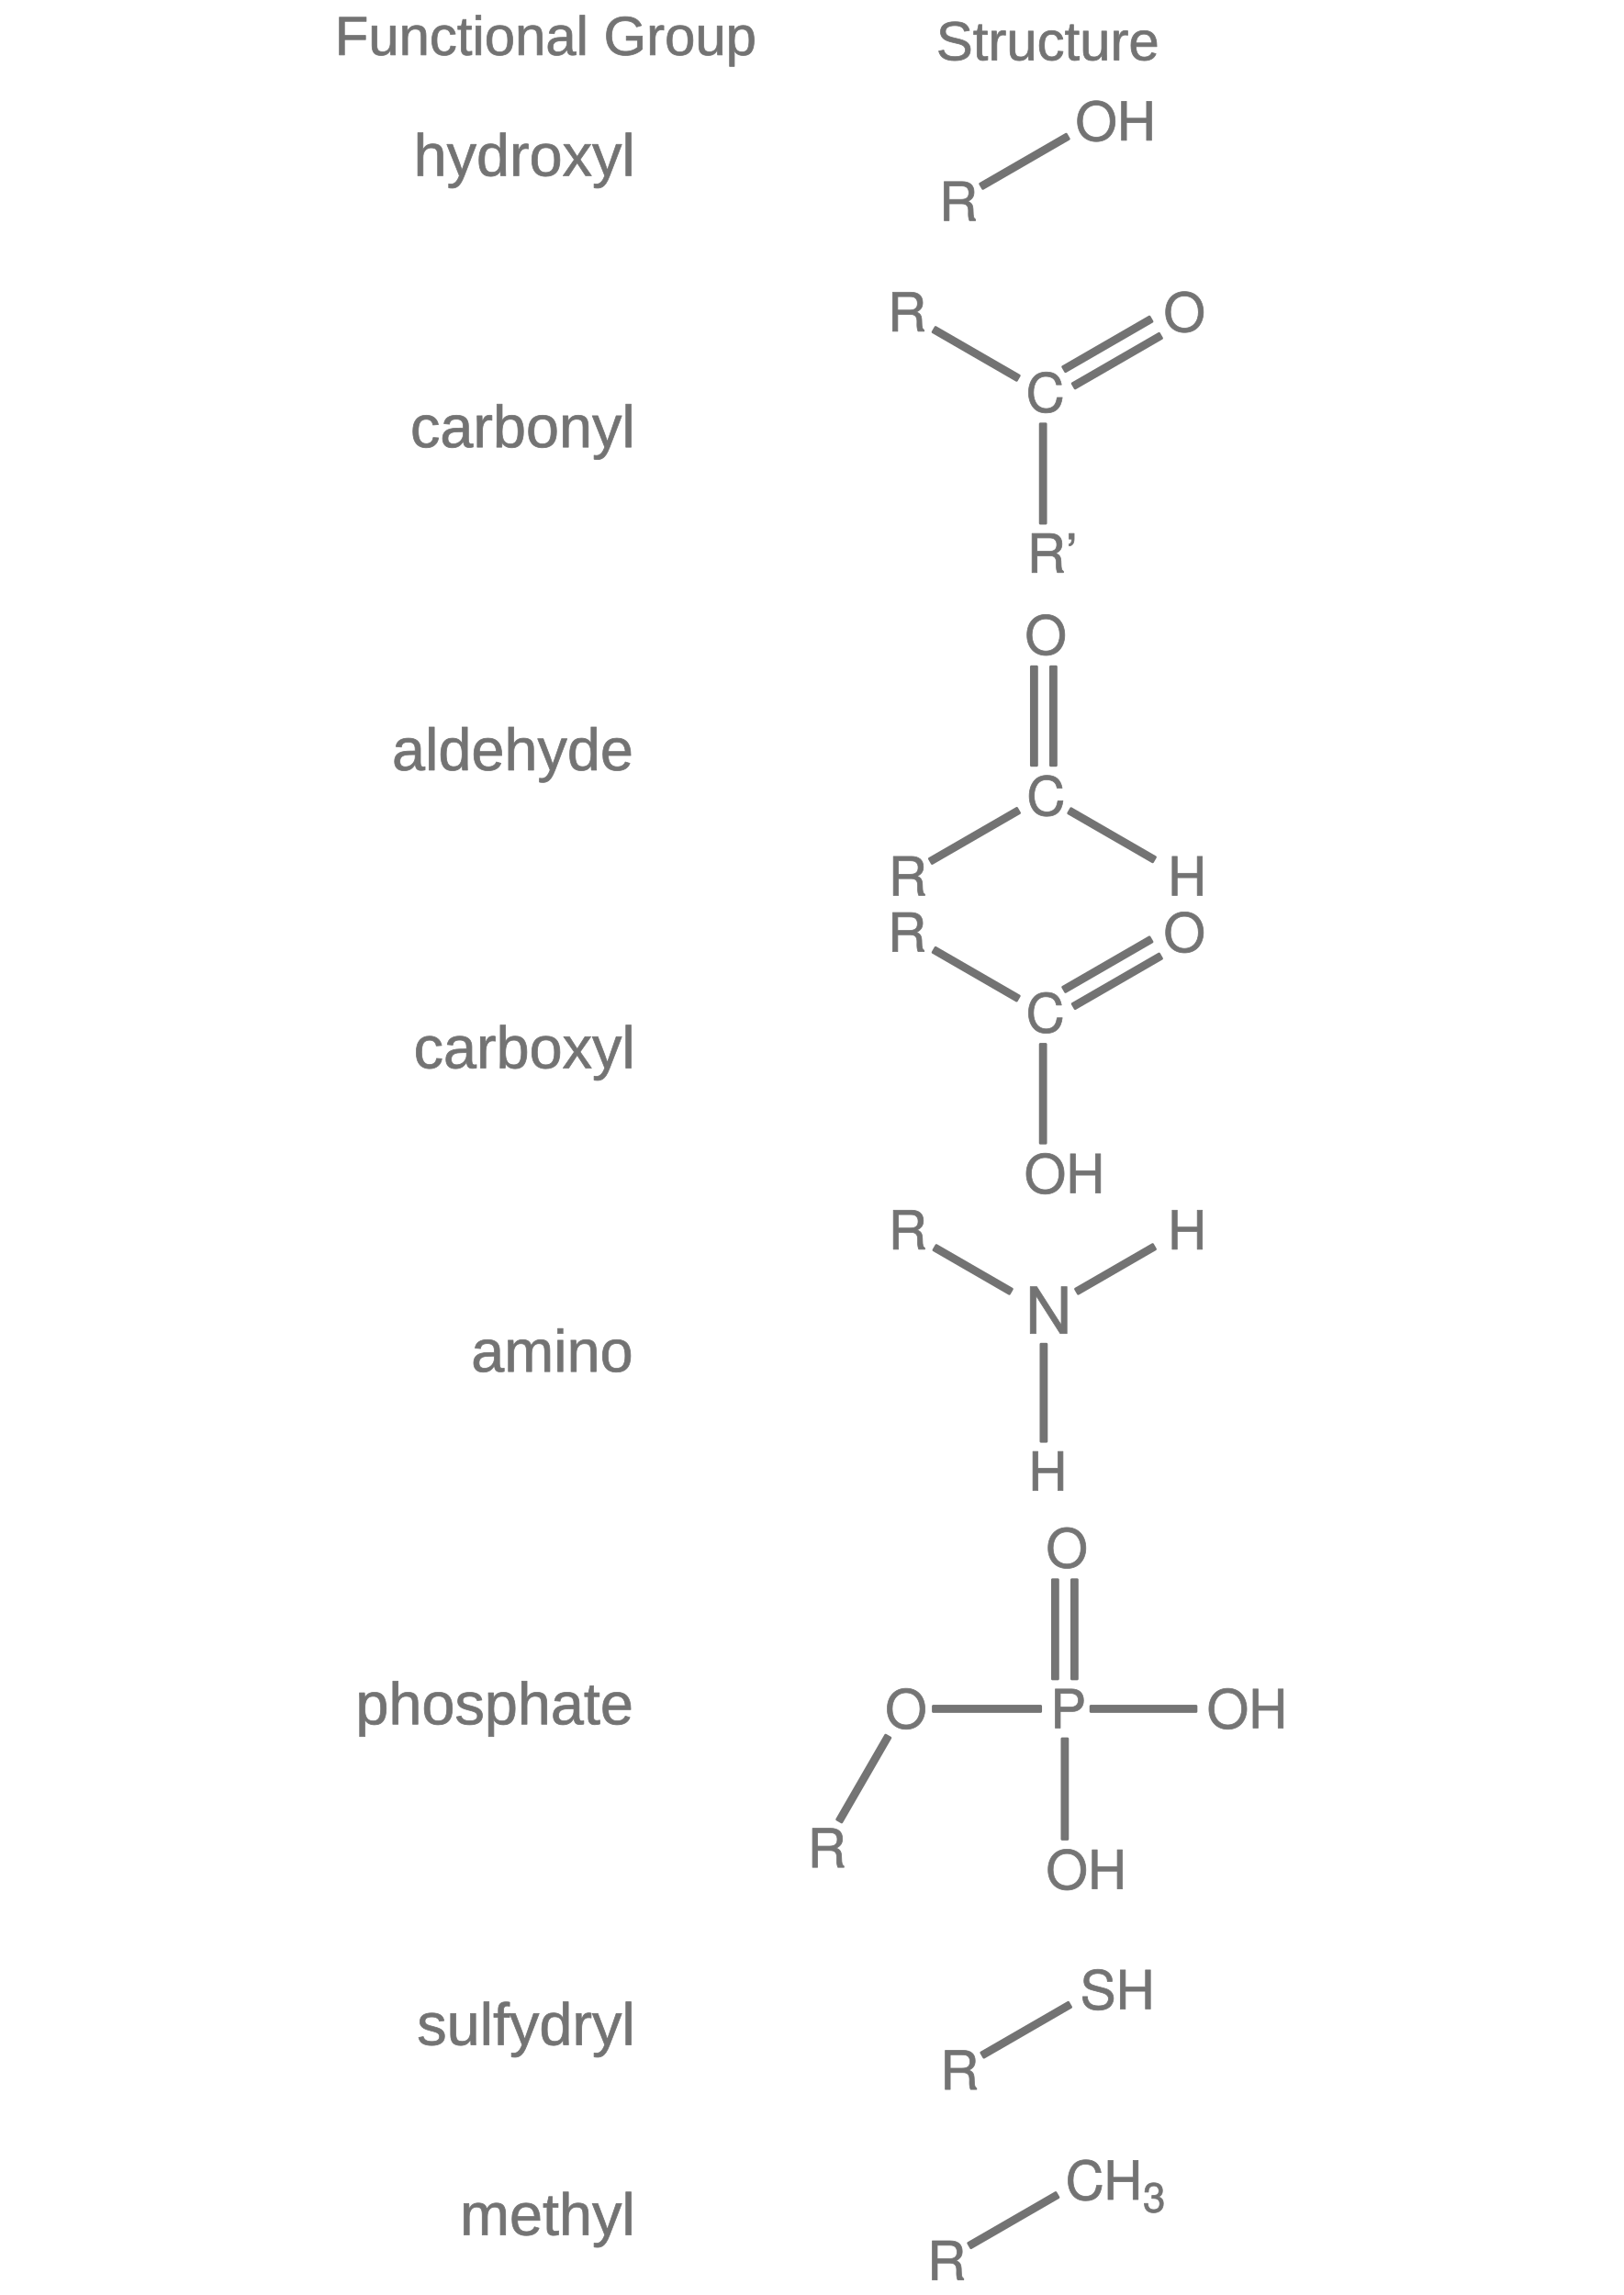
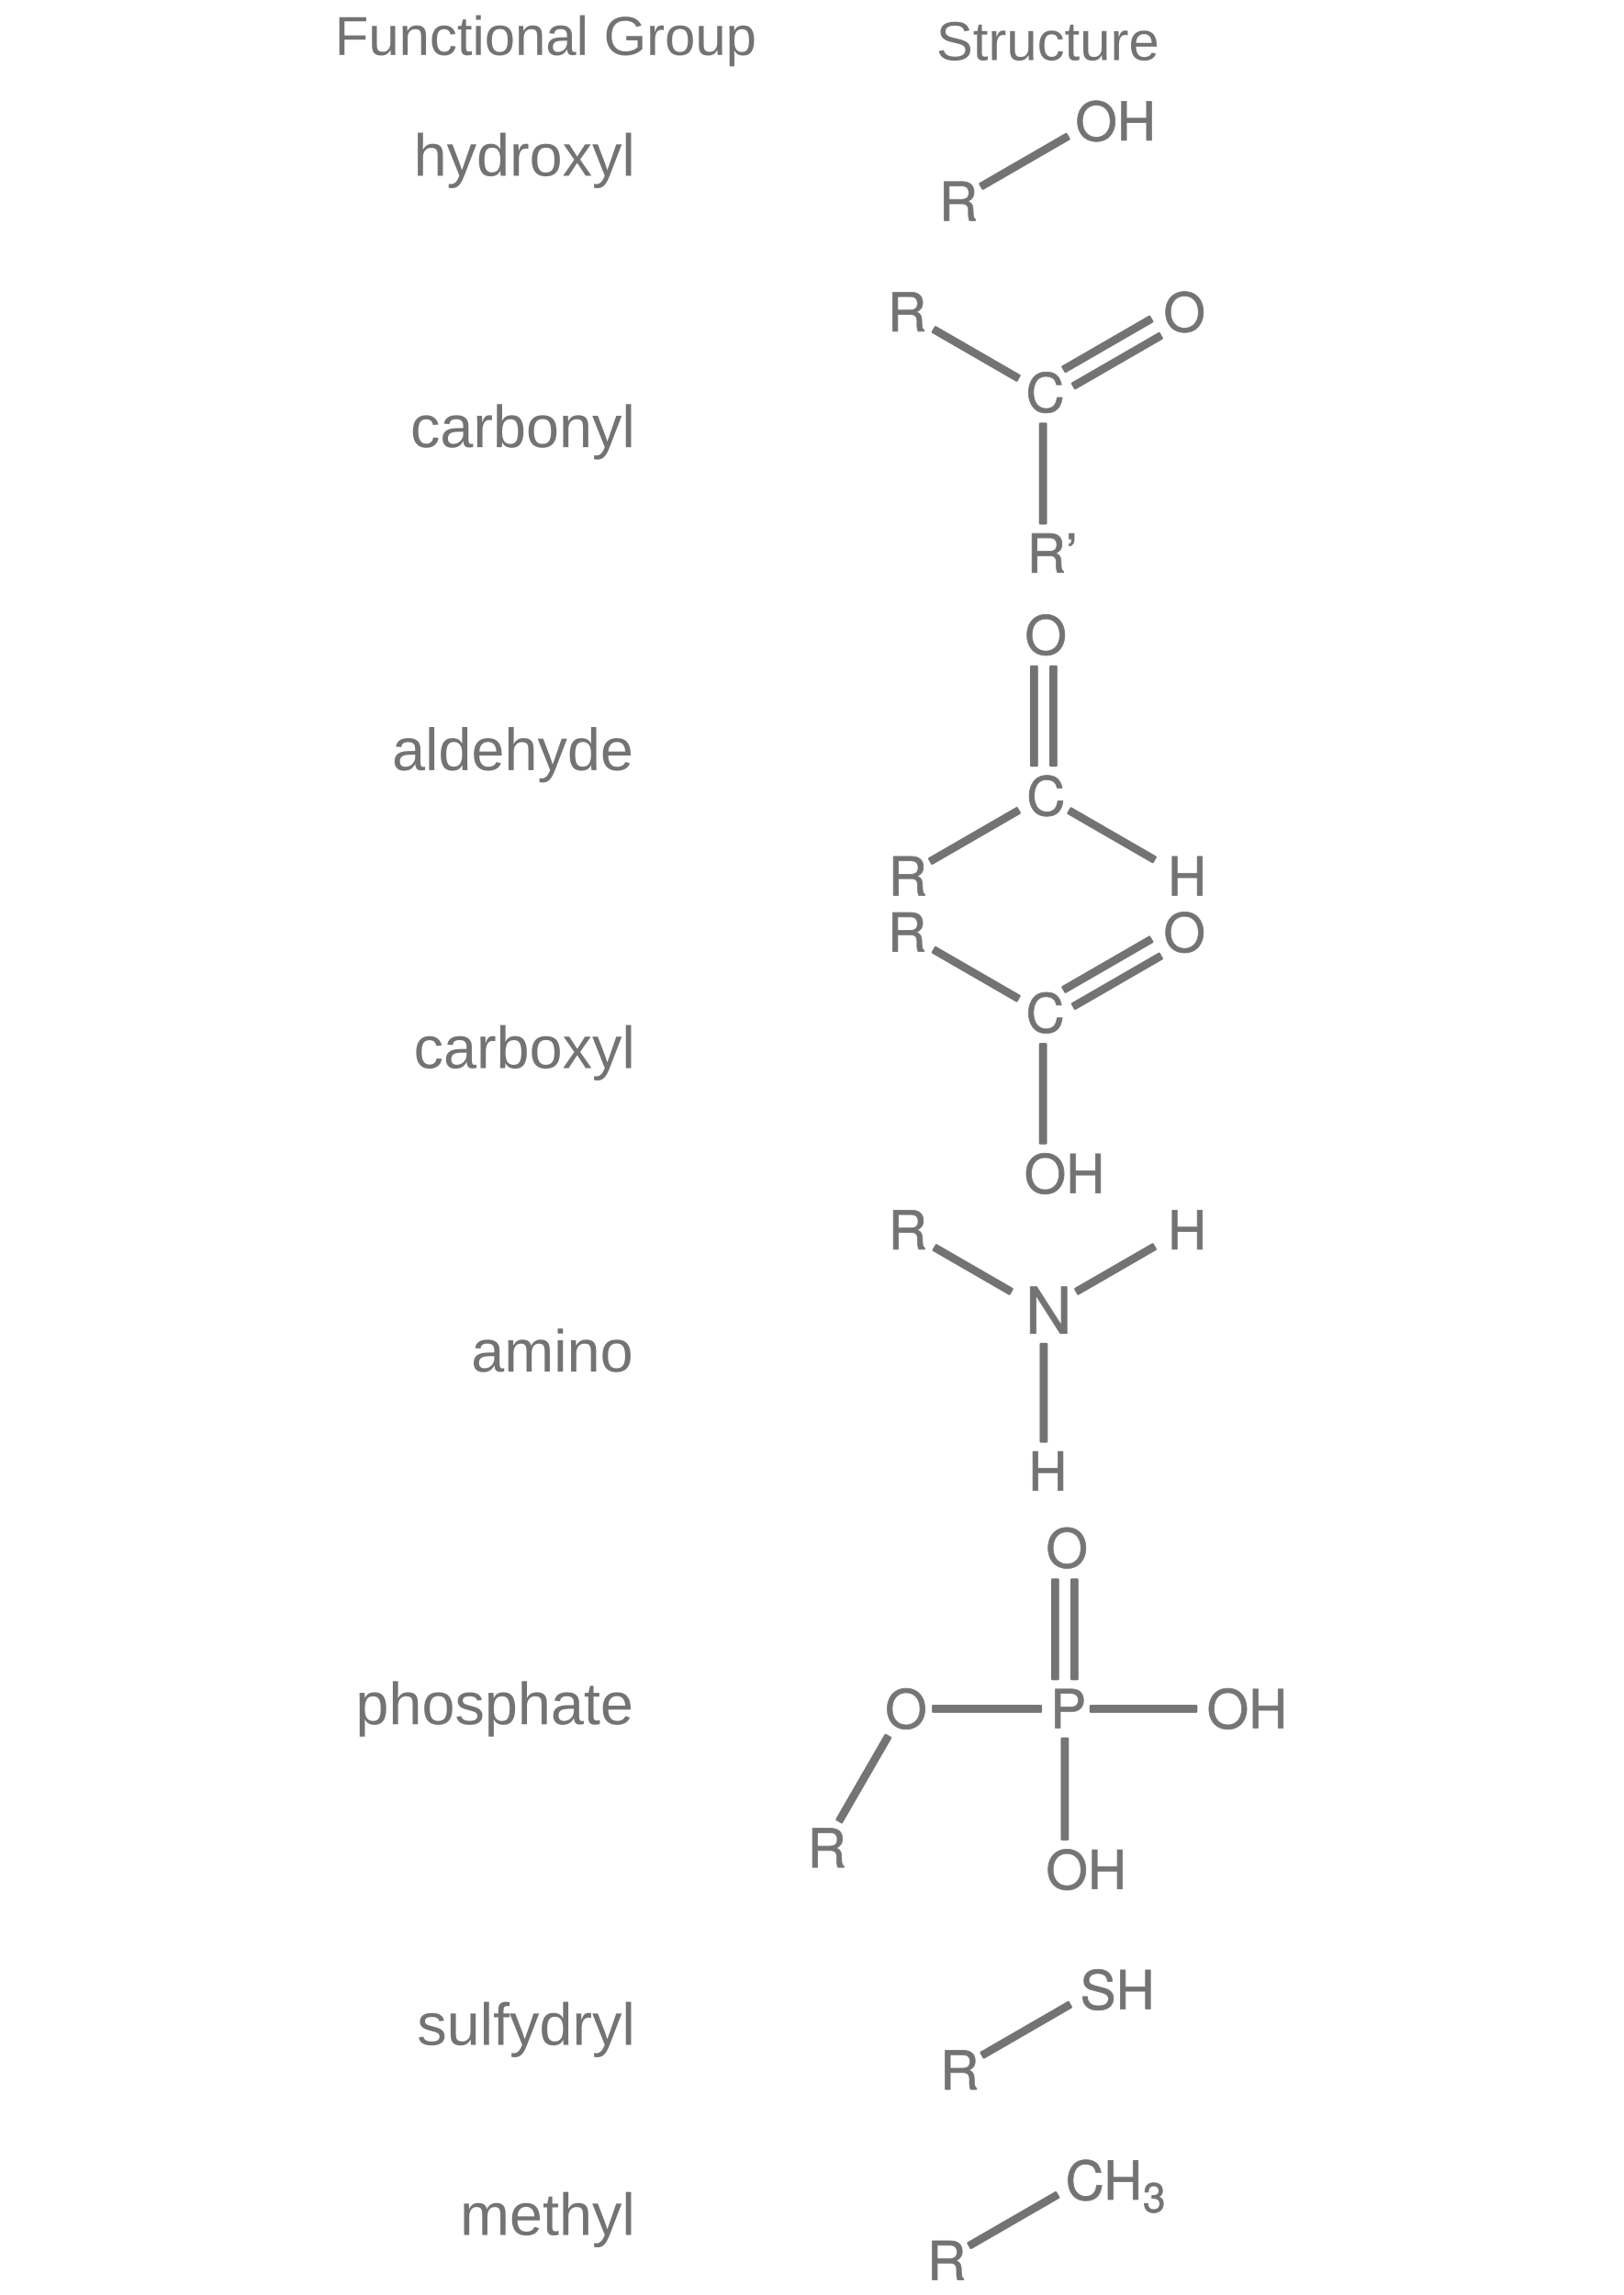
<svg xmlns="http://www.w3.org/2000/svg" width="100%" height="100%" viewBox="0 0 2481 3508" version="1.1" xml:space="preserve" style="fill-rule:evenodd;clip-rule:evenodd;stroke-linejoin:round;stroke-miterlimit:2;">
  <g transform="matrix(0.426636,0,0,0.426636,468.927,-260.95)">
-     <text x="382.921px" y="1241.48px" style="font-family:'ArialMT', 'Arial', sans-serif;font-size:213.008px;fill:rgb(115,115,115);stroke:rgb(115,115,115);stroke-width:2.53px;">hydroxyl</text>
+     <text x="382.921px" y="1241.48px" style="font-family:'ArialMT', 'Arial', sans-serif;font-size:213.008px;fill:rgb(115,115,115);">hydroxyl</text>
  </g>
  <g transform="matrix(0.426636,0,0,0.426636,463.824,153.917)">
-     <text x="382.921px" y="1241.48px" style="font-family:'ArialMT', 'Arial', sans-serif;font-size:213.008px;fill:rgb(115,115,115);stroke:rgb(115,115,115);stroke-width:2.53px;">carbonyl</text>
+     <text x="382.921px" y="1241.48px" style="font-family:'ArialMT', 'Arial', sans-serif;font-size:213.008px;fill:rgb(115,115,115);">carbonyl</text>
  </g>
  <g transform="matrix(0.426636,0,0,0.426636,468.927,1102.98)">
-     <text x="382.921px" y="1241.48px" style="font-family:'ArialMT', 'Arial', sans-serif;font-size:213.008px;fill:rgb(115,115,115);stroke:rgb(115,115,115);stroke-width:2.53px;">carboxyl</text>
+     <text x="382.921px" y="1241.48px" style="font-family:'ArialMT', 'Arial', sans-serif;font-size:213.008px;fill:rgb(115,115,115);">carboxyl</text>
  </g>
  <g transform="matrix(0.426636,0,0,0.426636,556.786,1566.91)">
-     <text x="382.921px" y="1241.48px" style="font-family:'ArialMT', 'Arial', sans-serif;font-size:213.008px;fill:rgb(115,115,115);stroke:rgb(115,115,115);stroke-width:2.53px;">amino</text>
+     <text x="382.921px" y="1241.48px" style="font-family:'ArialMT', 'Arial', sans-serif;font-size:213.008px;fill:rgb(115,115,115);">amino</text>
  </g>
  <g transform="matrix(0.426636,0,0,0.426636,435.824,647.509)">
-     <text x="382.921px" y="1241.48px" style="font-family:'ArialMT', 'Arial', sans-serif;font-size:213.008px;fill:rgb(115,115,115);stroke:rgb(115,115,115);stroke-width:2.53px;">aldehyde</text>
+     <text x="382.921px" y="1241.48px" style="font-family:'ArialMT', 'Arial', sans-serif;font-size:213.008px;fill:rgb(115,115,115);">aldehyde</text>
  </g>
  <g transform="matrix(0.426636,0,0,0.426636,539.658,2886.62)">
-     <text x="382.921px" y="1241.48px" style="font-family:'ArialMT', 'Arial', sans-serif;font-size:213.008px;fill:rgb(115,115,115);stroke:rgb(115,115,115);stroke-width:2.53px;">methyl</text>
+     <text x="382.921px" y="1241.48px" style="font-family:'ArialMT', 'Arial', sans-serif;font-size:213.008px;fill:rgb(115,115,115);">methyl</text>
  </g>
  <g transform="matrix(0.426636,0,0,0.426636,380.224,2105.92)">
-     <text x="382.921px" y="1241.48px" style="font-family:'ArialMT', 'Arial', sans-serif;font-size:213.008px;fill:rgb(115,115,115);stroke:rgb(115,115,115);stroke-width:2.53px;">phosphate</text>
+     <text x="382.921px" y="1241.48px" style="font-family:'ArialMT', 'Arial', sans-serif;font-size:213.008px;fill:rgb(115,115,115);">phosphate</text>
  </g>
  <g transform="matrix(0.426636,0,0,0.426636,474.029,2596.02)">
-     <text x="382.921px" y="1241.48px" style="font-family:'ArialMT', 'Arial', sans-serif;font-size:213.008px;fill:rgb(115,115,115);stroke:rgb(115,115,115);stroke-width:2.53px;">sulfydryl</text>
+     <text x="382.921px" y="1241.48px" style="font-family:'ArialMT', 'Arial', sans-serif;font-size:213.008px;fill:rgb(115,115,115);">sulfydryl</text>
  </g>
  <g transform="matrix(1,0,0,1,-548.729,-187.555)">
-     <text x="1060.54px" y="271.607px" style="font-family:'ArialMT', 'Arial', sans-serif;font-size:84px;fill:rgb(115,115,115);stroke:rgb(115,115,115);stroke-width:1.08px;">Functional Group</text>
+     <text x="1060.54px" y="271.607px" style="font-family:'ArialMT', 'Arial', sans-serif;font-size:84px;fill:rgb(115,115,115);">Functional Group</text>
  </g>
  <g transform="matrix(1,0,0,1,370.492,-266.469)">
-     <text x="1060.54px" y="358.355px" style="font-family:'ArialMT', 'Arial', sans-serif;font-size:84px;fill:rgb(115,115,115);stroke:rgb(115,115,115);stroke-width:1.08px;">Structure</text>
+     <text x="1060.54px" y="358.355px" style="font-family:'ArialMT', 'Arial', sans-serif;font-size:84px;fill:rgb(115,115,115);">Structure</text>
  </g>
  <g transform="matrix(0.998145,0,0,0.998145,-277.303,-124.161)">
    <g transform="matrix(0.208333,0,0,0.208333,1716.01,462.248)">
      <text x="0px" y="0px" style="font-family:'Helvetica';font-size:393.4px;fill:rgb(115,115,115);stroke:rgb(115,115,115);stroke-width:5.19px;">R</text>
    </g>
    <g transform="matrix(0.208333,0,0,0.208333,1924.66,339.331)">
      <text x="0px" y="0px" style="font-family:'Helvetica';font-size:393.4px;fill:rgb(115,115,115);stroke:rgb(115,115,115);stroke-width:5.19px;">OH</text>
    </g>
    <g transform="matrix(0.208333,0,0,0.208333,994.55,-262.969)">
      <path d="M4396.13,2846.14L4415.8,2880.21L3784.41,3244.75L3764.74,3210.68L4396.13,2846.14Z" style="fill:rgb(115,115,115);fill-rule:nonzero;stroke:rgb(115,115,115);stroke-width:20.04px;" />
    </g>
  </g>
  <g transform="matrix(1,0,0,1,-253.903,176.433)">
    <g transform="matrix(0.208333,0,0,0.208333,1671.29,3308.54)">
      <text x="0px" y="0px" style="font-family:'Helvetica';font-size:393.4px;fill:rgb(115,115,115);stroke:rgb(115,115,115);stroke-width:5.18px;">R</text>
    </g>
    <g transform="matrix(0.208333,0,0,0.208333,1882.56,3185.61)">
      <text x="0px" y="0px" style="font-family:'Helvetica';font-size:393.4px;fill:rgb(115,115,115);stroke:rgb(115,115,115);stroke-width:5.18px;">CH</text>
    </g>
    <g transform="matrix(0.208333,0,0,0.208333,2000.94,3204.46)">
      <text x="0px" y="0px" style="font-family:'Helvetica';font-size:295.05px;fill:rgb(115,115,115);stroke:rgb(115,115,115);stroke-width:5.18px;">3</text>
    </g>
    <g transform="matrix(0.208333,0,0,0.208333,704.034,2633.32)">
      <path d="M5584.57,2601.22L5604.24,2635.29L4963.49,3005.23L4943.82,2971.16L5584.57,2601.22Z" style="fill:rgb(115,115,115);fill-rule:nonzero;stroke:rgb(115,115,115);stroke-width:20px;" />
    </g>
  </g>
  <g transform="matrix(1,0,0,1,-291.982,-145.632)">
    <g transform="matrix(0.208333,0,0,0.208333,1860.16,774.973)">
      <text x="0px" y="0px" style="font-family:'Helvetica';font-size:393.4px;fill:rgb(115,115,115);stroke:rgb(115,115,115);stroke-width:5.18px;">C</text>
    </g>
    <g transform="matrix(0.208333,0,0,0.208333,2070.51,652.035)">
      <text x="0px" y="0px" style="font-family:'Helvetica';font-size:393.4px;fill:rgb(115,115,115);stroke:rgb(115,115,115);stroke-width:5.18px;">O</text>
    </g>
    <g transform="matrix(0.208333,0,0,0.208333,769.562,-96.0877)">
      <path d="M6140.3,3485.02L6159.97,3519.09L5525.05,3885.65L5505.38,3851.58L6140.3,3485.02Z" style="fill:rgb(115,115,115);fill-rule:nonzero;stroke:rgb(115,115,115);stroke-width:20px;" />
    </g>
    <g transform="matrix(0.208333,0,0,0.208333,769.562,-96.0877)">
      <path d="M6211.11,3607.67L6230.78,3641.74L5595.87,4008.3L5576.2,3974.23L6211.11,3607.67Z" style="fill:rgb(115,115,115);fill-rule:nonzero;stroke:rgb(115,115,115);stroke-width:20px;" />
    </g>
    <g transform="matrix(0.208333,0,0,0.208333,1648.88,652.035)">
      <text x="0px" y="0px" style="font-family:'Helvetica';font-size:393.4px;fill:rgb(115,115,115);stroke:rgb(115,115,115);stroke-width:5.18px;">R</text>
    </g>
    <g transform="matrix(0.208333,0,0,0.208333,769.562,-96.0877)">
      <path d="M4552.13,3596.29L4571.8,3562.22L5185.4,3916.48L5165.73,3950.55L4552.13,3596.29Z" style="fill:rgb(115,115,115);fill-rule:nonzero;stroke:rgb(115,115,115);stroke-width:20px;" />
    </g>
    <g transform="matrix(0.208333,0,0,0.208333,1861.82,1020.85)">
      <text x="0px" y="0px" style="font-family:'Helvetica';font-size:393.4px;fill:rgb(115,115,115);stroke:rgb(115,115,115);stroke-width:5.18px;">R’</text>
    </g>
    <g transform="matrix(0.208333,0,0,0.208333,769.562,-96.0877)">
      <rect x="5340.33" y="4270.75" width="39.34" height="728.68" style="fill:rgb(115,115,115);fill-rule:nonzero;stroke:rgb(115,115,115);stroke-width:20px;" />
    </g>
  </g>
  <g transform="matrix(1,0,0,1,-306.491,-286.868)">
    <g transform="matrix(0.208333,0,0,0.208333,1664.43,1655.67)">
      <text x="0px" y="0px" style="font-family:'Helvetica';font-size:393.4px;fill:rgb(115,115,115);stroke:rgb(115,115,115);stroke-width:5.18px;">R</text>
    </g>
    <g transform="matrix(0.208333,0,0,0.208333,1875.71,1532.74)">
      <text x="0px" y="0px" style="font-family:'Helvetica';font-size:393.4px;fill:rgb(115,115,115);stroke:rgb(115,115,115);stroke-width:5.18px;">C</text>
    </g>
    <g transform="matrix(0.208333,0,0,0.208333,697.177,576.282)">
      <path d="M5584.57,4541.22L5604.24,4575.29L4963.49,4945.23L4943.82,4911.16L5584.57,4541.22Z" style="fill:rgb(115,115,115);fill-rule:nonzero;stroke:rgb(115,115,115);stroke-width:20px;" />
    </g>
    <g transform="matrix(0.208333,0,0,0.208333,2091.38,1655.67)">
      <text x="0px" y="0px" style="font-family:'Helvetica';font-size:393.4px;fill:rgb(115,115,115);stroke:rgb(115,115,115);stroke-width:5.18px;">H</text>
    </g>
    <g transform="matrix(0.208333,0,0,0.208333,697.177,576.282)">
      <path d="M6600.68,4899.8L6581.01,4933.87L5963.37,4577.28L5983.04,4543.21L6600.68,4899.8Z" style="fill:rgb(115,115,115);fill-rule:nonzero;stroke:rgb(115,115,115);stroke-width:20px;" />
    </g>
    <g transform="matrix(0.208333,0,0,0.208333,1873.12,1286.86)">
      <text x="0px" y="0px" style="font-family:'Helvetica';font-size:393.4px;fill:rgb(115,115,115);stroke:rgb(115,115,115);stroke-width:5.18px;">O</text>
    </g>
    <g transform="matrix(0.208333,0,0,0.208333,697.177,576.282)">
      <rect x="5691.6" y="3502.45" width="39.34" height="723.84" style="fill:rgb(115,115,115);fill-rule:nonzero;stroke:rgb(115,115,115);stroke-width:20px;" />
    </g>
    <g transform="matrix(0.208333,0,0,0.208333,697.177,576.282)">
      <rect x="5833.23" y="3502.45" width="39.34" height="723.84" style="fill:rgb(115,115,115);fill-rule:nonzero;stroke:rgb(115,115,115);stroke-width:20px;" />
    </g>
  </g>
  <g transform="matrix(1,0,0,1,-313.094,79.5001)">
    <g transform="matrix(0.208333,0,0,0.208333,1918.69,2561.92)">
      <text x="0px" y="0px" style="font-family:'Helvetica';font-size:393.4px;fill:rgb(117,117,117);stroke:rgb(116,116,116);stroke-width:5.18px;">P</text>
    </g>
    <g transform="matrix(0.208333,0,0,0.208333,1911.98,2316.04)">
      <text x="0px" y="0px" style="font-family:'Helvetica';font-size:393.4px;fill:rgb(117,117,117);stroke:rgb(116,116,116);stroke-width:5.18px;">O</text>
    </g>
    <g transform="matrix(0.208333,0,0,0.208333,1666.11,2561.92)">
      <text x="0px" y="0px" style="font-family:'Helvetica';font-size:393.4px;fill:rgb(117,117,117);stroke:rgb(116,116,116);stroke-width:5.18px;">O</text>
    </g>
    <g transform="matrix(0.208333,0,0,0.208333,1911.98,2807.79)">
      <text x="0px" y="0px" style="font-family:'Helvetica';font-size:393.4px;fill:rgb(117,117,117);stroke:rgb(116,116,116);stroke-width:5.18px;">OH</text>
    </g>
    <g transform="matrix(0.208333,0,0,0.208333,2157.86,2561.92)">
      <text x="0px" y="0px" style="font-family:'Helvetica';font-size:393.4px;fill:rgb(117,117,117);stroke:rgb(116,116,116);stroke-width:5.18px;">OH</text>
    </g>
    <g transform="matrix(0.208333,0,0,0.208333,815.487,1033.39)">
      <rect x="5310.24" y="6248.42" width="39.34" height="727.68" style="fill:rgb(117,117,117);fill-rule:nonzero;stroke:rgb(116,116,116);stroke-width:20px;" />
    </g>
    <g transform="matrix(0.208333,0,0,0.208333,815.487,1033.39)">
      <rect x="5451.86" y="6248.42" width="39.34" height="727.68" style="fill:rgb(117,117,117);fill-rule:nonzero;stroke:rgb(116,116,116);stroke-width:20px;" />
    </g>
    <g transform="matrix(0.208333,0,0,0.208333,815.487,1033.39)">
      <rect x="4435.57" y="7176.2" width="787.89" height="39.34" style="fill:rgb(117,117,117);fill-rule:nonzero;stroke:rgb(116,116,116);stroke-width:20px;" />
    </g>
    <g transform="matrix(0.208333,0,0,0.208333,815.487,1033.39)">
      <rect x="5381.05" y="7415.46" width="39.34" height="736" style="fill:rgb(117,117,117);fill-rule:nonzero;stroke:rgb(116,116,116);stroke-width:20px;" />
    </g>
    <g transform="matrix(0.208333,0,0,0.208333,815.487,1033.39)">
      <rect x="5591.82" y="7176.2" width="771.79" height="39.34" style="fill:rgb(117,117,117);fill-rule:nonzero;stroke:rgb(116,116,116);stroke-width:20px;" />
    </g>
    <g transform="matrix(0.208333,0,0,0.208333,1547.41,2774.85)">
      <text x="0px" y="0px" style="font-family:'Helvetica';font-size:393.4px;fill:rgb(117,117,117);stroke:rgb(116,116,116);stroke-width:5.18px;">R</text>
    </g>
    <g transform="matrix(0.208333,0,0,0.208333,815.487,1033.39)">
      <path d="M3763.51,8026.78L3729.44,8007.11L4086.14,7389.29L4120.2,7408.96L3763.51,8026.78Z" style="fill:rgb(117,117,117);fill-rule:nonzero;stroke:rgb(116,116,116);stroke-width:20px;" />
    </g>
  </g>
  <g transform="matrix(1,0,0,1,-226.997,854.886)">
    <g transform="matrix(0.208333,0,0,0.208333,1664.15,2338.94)">
      <text x="0px" y="0px" style="font-family:'Helvetica';font-size:393.4px;fill:rgb(115,115,115);stroke:rgb(115,115,115);stroke-width:5.18px;">R</text>
    </g>
    <g transform="matrix(0.208333,0,0,0.208333,1878.01,2216)">
      <text x="0px" y="0px" style="font-family:'Helvetica';font-size:393.4px;fill:rgb(115,115,115);stroke:rgb(115,115,115);stroke-width:5.18px;">SH</text>
    </g>
    <g transform="matrix(0.208333,0,0,0.208333,659.398,947.045)">
      <path d="M5761.75,6042.85L5781.42,6076.92L5143.49,6445.23L5123.82,6411.16L5761.75,6042.85Z" style="fill:rgb(115,115,115);fill-rule:nonzero;stroke:rgb(115,115,115);stroke-width:20px;" />
    </g>
  </g>
  <g transform="matrix(1,0,0,1,-288.693,-349.877)">
    <g transform="matrix(0.208333,0,0,0.208333,1856.87,1927.42)">
      <text x="0px" y="0px" style="font-family:'Helvetica';font-size:393.4px;fill:rgb(115,115,115);stroke:rgb(115,115,115);stroke-width:5.18px;">C</text>
    </g>
    <g transform="matrix(0.208333,0,0,0.208333,2067.22,1804.48)">
      <text x="0px" y="0px" style="font-family:'Helvetica';font-size:393.4px;fill:rgb(115,115,115);stroke:rgb(115,115,115);stroke-width:5.18px;">O</text>
    </g>
    <g transform="matrix(0.208333,0,0,0.208333,766.274,1056.36)">
      <path d="M6140.3,3485.02L6159.97,3519.09L5525.05,3885.65L5505.38,3851.58L6140.3,3485.02Z" style="fill:rgb(115,115,115);fill-rule:nonzero;stroke:rgb(115,115,115);stroke-width:20px;" />
    </g>
    <g transform="matrix(0.208333,0,0,0.208333,766.274,1056.36)">
      <path d="M6211.11,3607.67L6230.78,3641.74L5595.87,4008.3L5576.2,3974.23L6211.11,3607.67Z" style="fill:rgb(115,115,115);fill-rule:nonzero;stroke:rgb(115,115,115);stroke-width:20px;" />
    </g>
    <g transform="matrix(0.208333,0,0,0.208333,1645.6,1804.48)">
      <text x="0px" y="0px" style="font-family:'Helvetica';font-size:393.4px;fill:rgb(115,115,115);stroke:rgb(115,115,115);stroke-width:5.18px;">R</text>
    </g>
    <g transform="matrix(0.208333,0,0,0.208333,766.274,1056.36)">
      <path d="M4552.13,3596.29L4571.8,3562.22L5185.4,3916.48L5165.73,3950.55L4552.13,3596.29Z" style="fill:rgb(115,115,115);fill-rule:nonzero;stroke:rgb(115,115,115);stroke-width:20px;" />
    </g>
    <g transform="matrix(0.208333,0,0,0.208333,1854.29,2173.29)">
      <text x="0px" y="0px" style="font-family:'Helvetica';font-size:393.4px;fill:rgb(115,115,115);stroke:rgb(115,115,115);stroke-width:5.18px;">OH</text>
    </g>
    <g transform="matrix(0.208333,0,0,0.208333,766.274,1056.36)">
      <rect x="5340.33" y="4270.75" width="39.34" height="724.84" style="fill:rgb(115,115,115);fill-rule:nonzero;stroke:rgb(115,115,115);stroke-width:20px;" />
    </g>
  </g>
  <g transform="matrix(1,0,0,1,1521.18,1936.77)">
    <g transform="matrix(0.208333,0,0,0.208333,46.1102,101.614)">
      <text x="0px" y="0px" style="font-family:'Helvetica';font-size:472.08px;fill:rgb(115,115,115);stroke:rgb(115,115,115);stroke-width:5.18px;">N</text>
    </g>
    <g transform="matrix(0.208333,0,0,0.208333,50.7764,341.61)">
      <text x="0px" y="0px" style="font-family:'Helvetica';font-size:393.4px;fill:rgb(115,115,115);stroke:rgb(115,115,115);stroke-width:5.18px;">H</text>
    </g>
    <g transform="matrix(0.208333,0,0,0.208333,-857.239,-873.386)">
      <rect x="4450.79" y="4758.06" width="39.34" height="713.06" style="fill:rgb(115,115,115);fill-rule:nonzero;stroke:rgb(115,115,115);stroke-width:20px;" />
    </g>
    <g transform="matrix(0.208333,0,0,0.208333,-163.238,-27.2021)">
      <text x="0px" y="0px" style="font-family:'Helvetica';font-size:393.4px;fill:rgb(115,115,115);stroke:rgb(115,115,115);stroke-width:5.18px;">R</text>
    </g>
    <g transform="matrix(0.208333,0,0,0.208333,-857.239,-873.386)">
      <path d="M3663.34,4067.41L3683.01,4033.35L4237.54,4353.5L4217.87,4387.57L3663.34,4067.41Z" style="fill:rgb(115,115,115);fill-rule:nonzero;stroke:rgb(115,115,115);stroke-width:20px;" />
    </g>
    <g transform="matrix(0.208333,0,0,0.208333,263.711,-27.2021)">
      <text x="0px" y="0px" style="font-family:'Helvetica';font-size:393.4px;fill:rgb(115,115,115);stroke:rgb(115,115,115);stroke-width:5.18px;">H</text>
    </g>
    <g transform="matrix(0.208333,0,0,0.208333,-857.239,-873.386)">
      <path d="M5269.46,4026.68L5289.13,4060.75L4723.8,4387.14L4704.13,4353.07L5269.46,4026.68Z" style="fill:rgb(115,115,115);fill-rule:nonzero;stroke:rgb(115,115,115);stroke-width:20px;" />
    </g>
  </g>
</svg>
